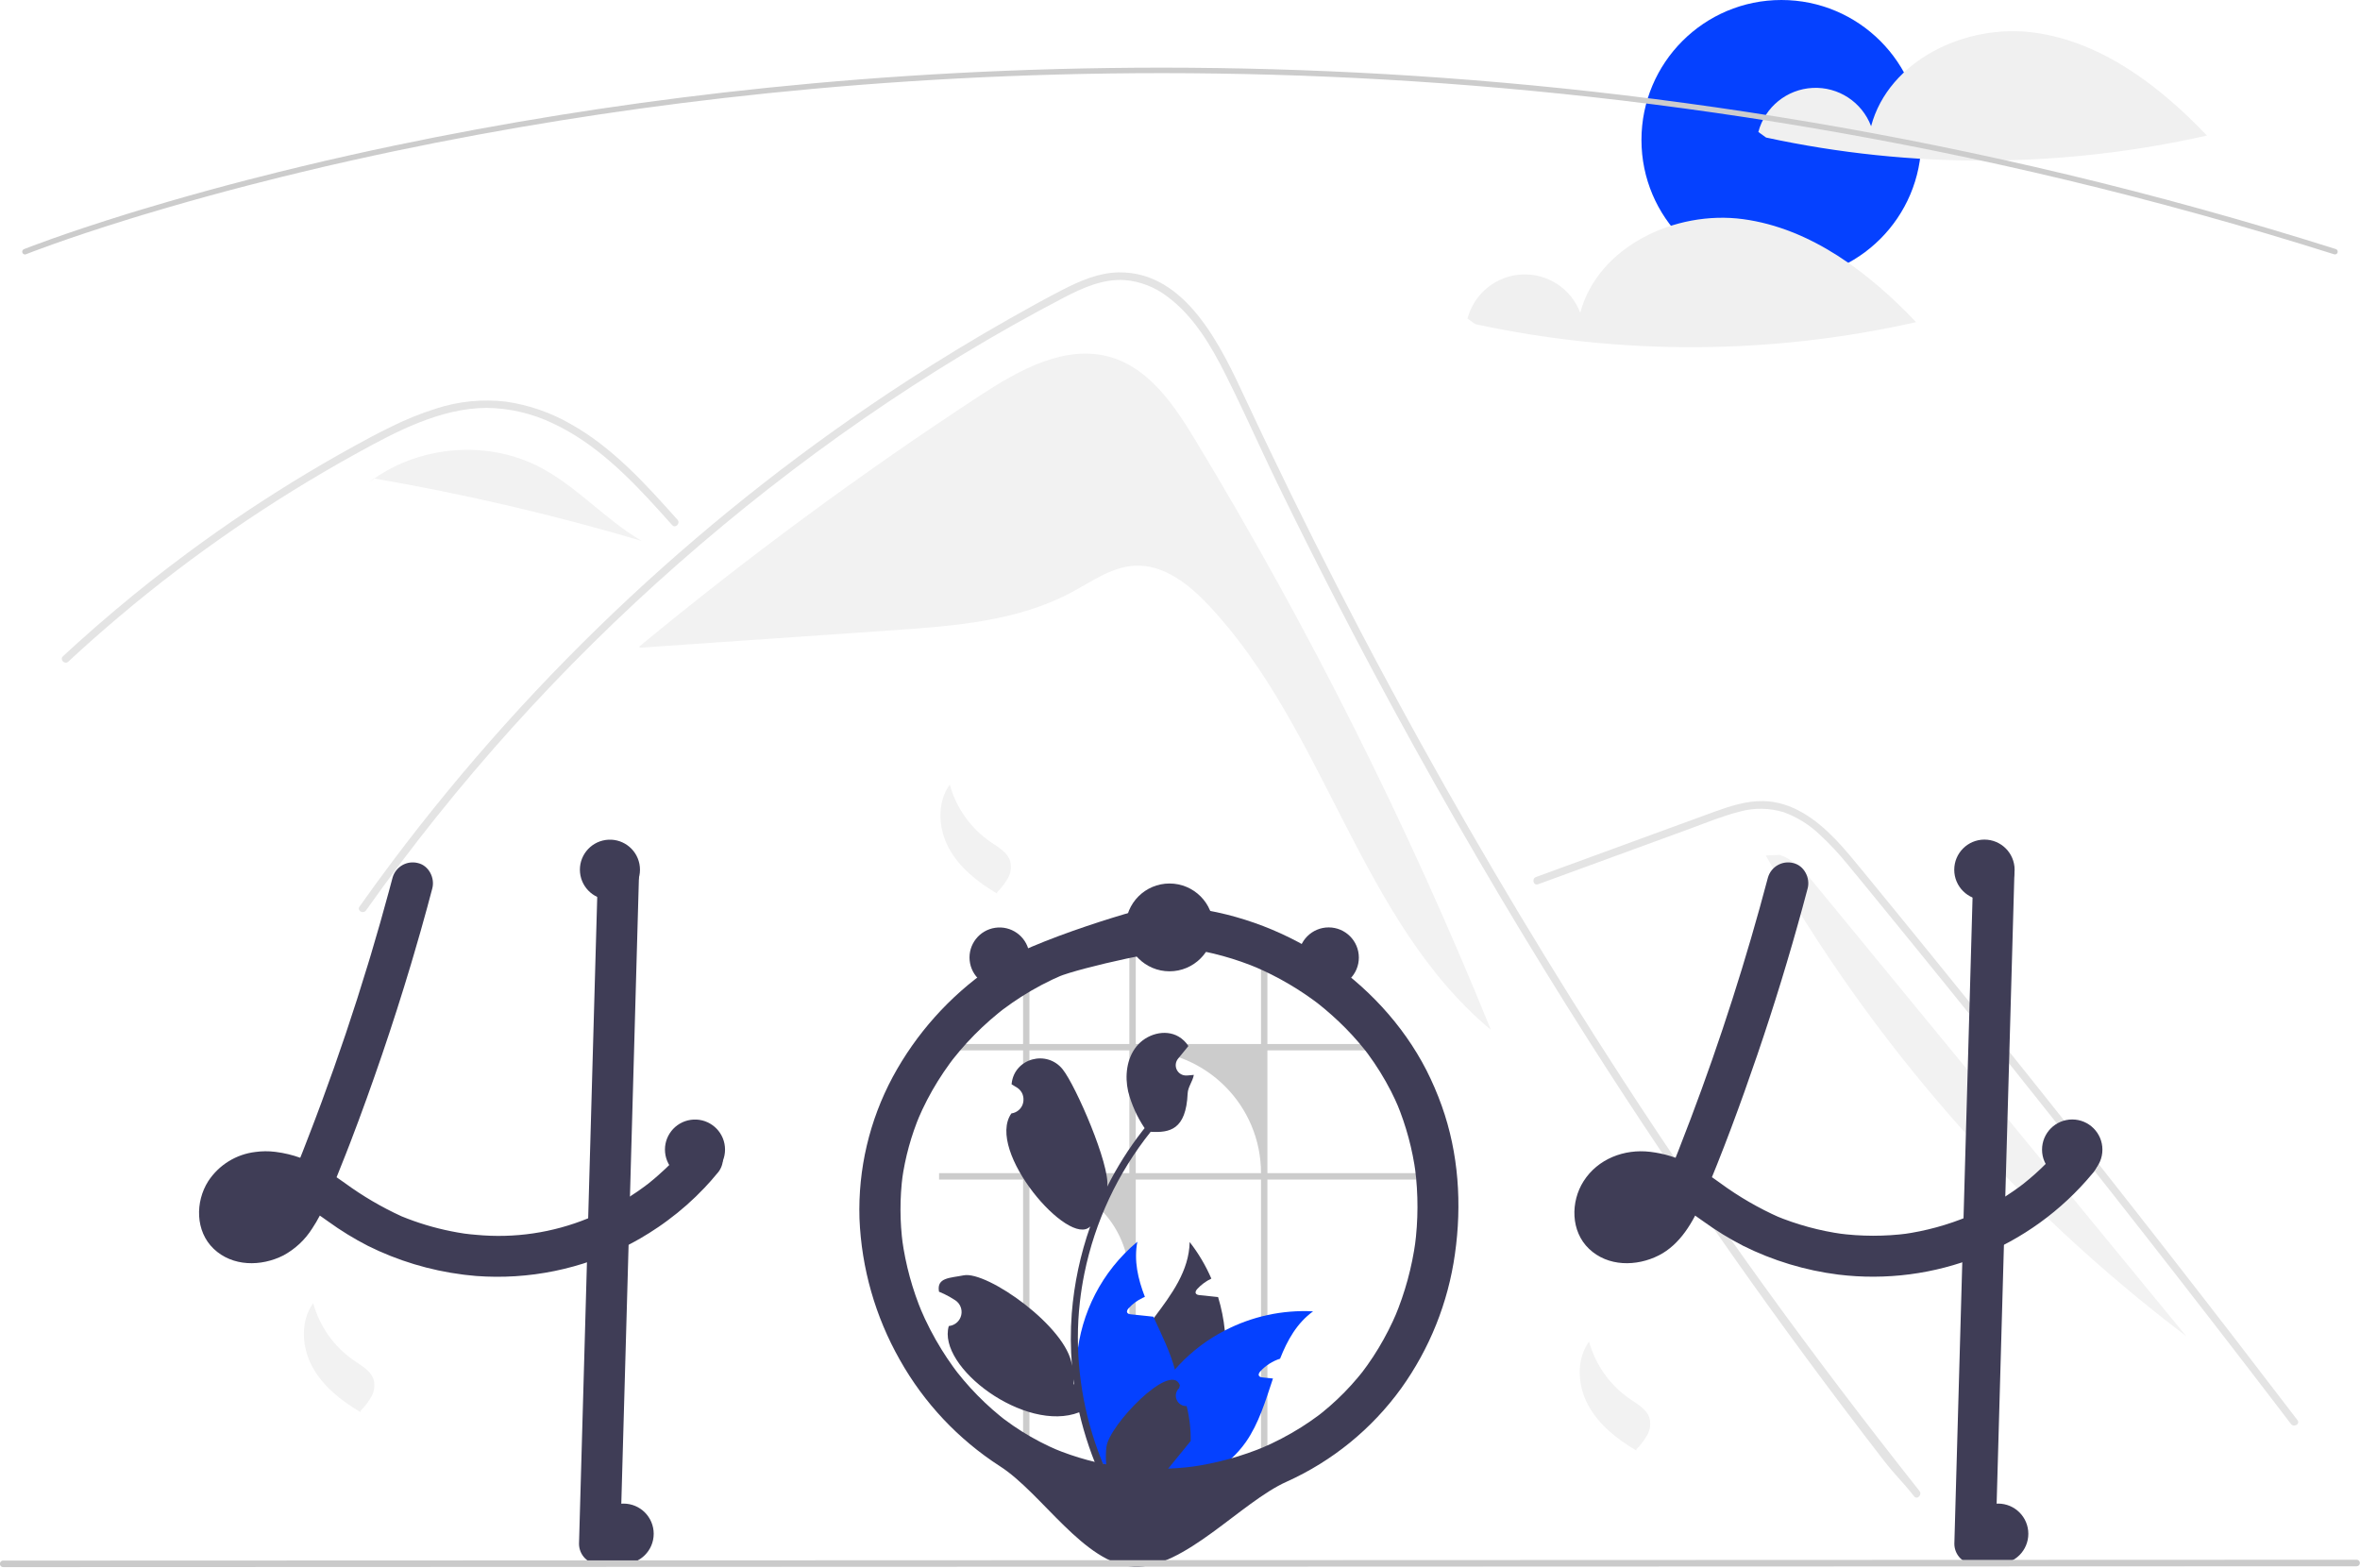
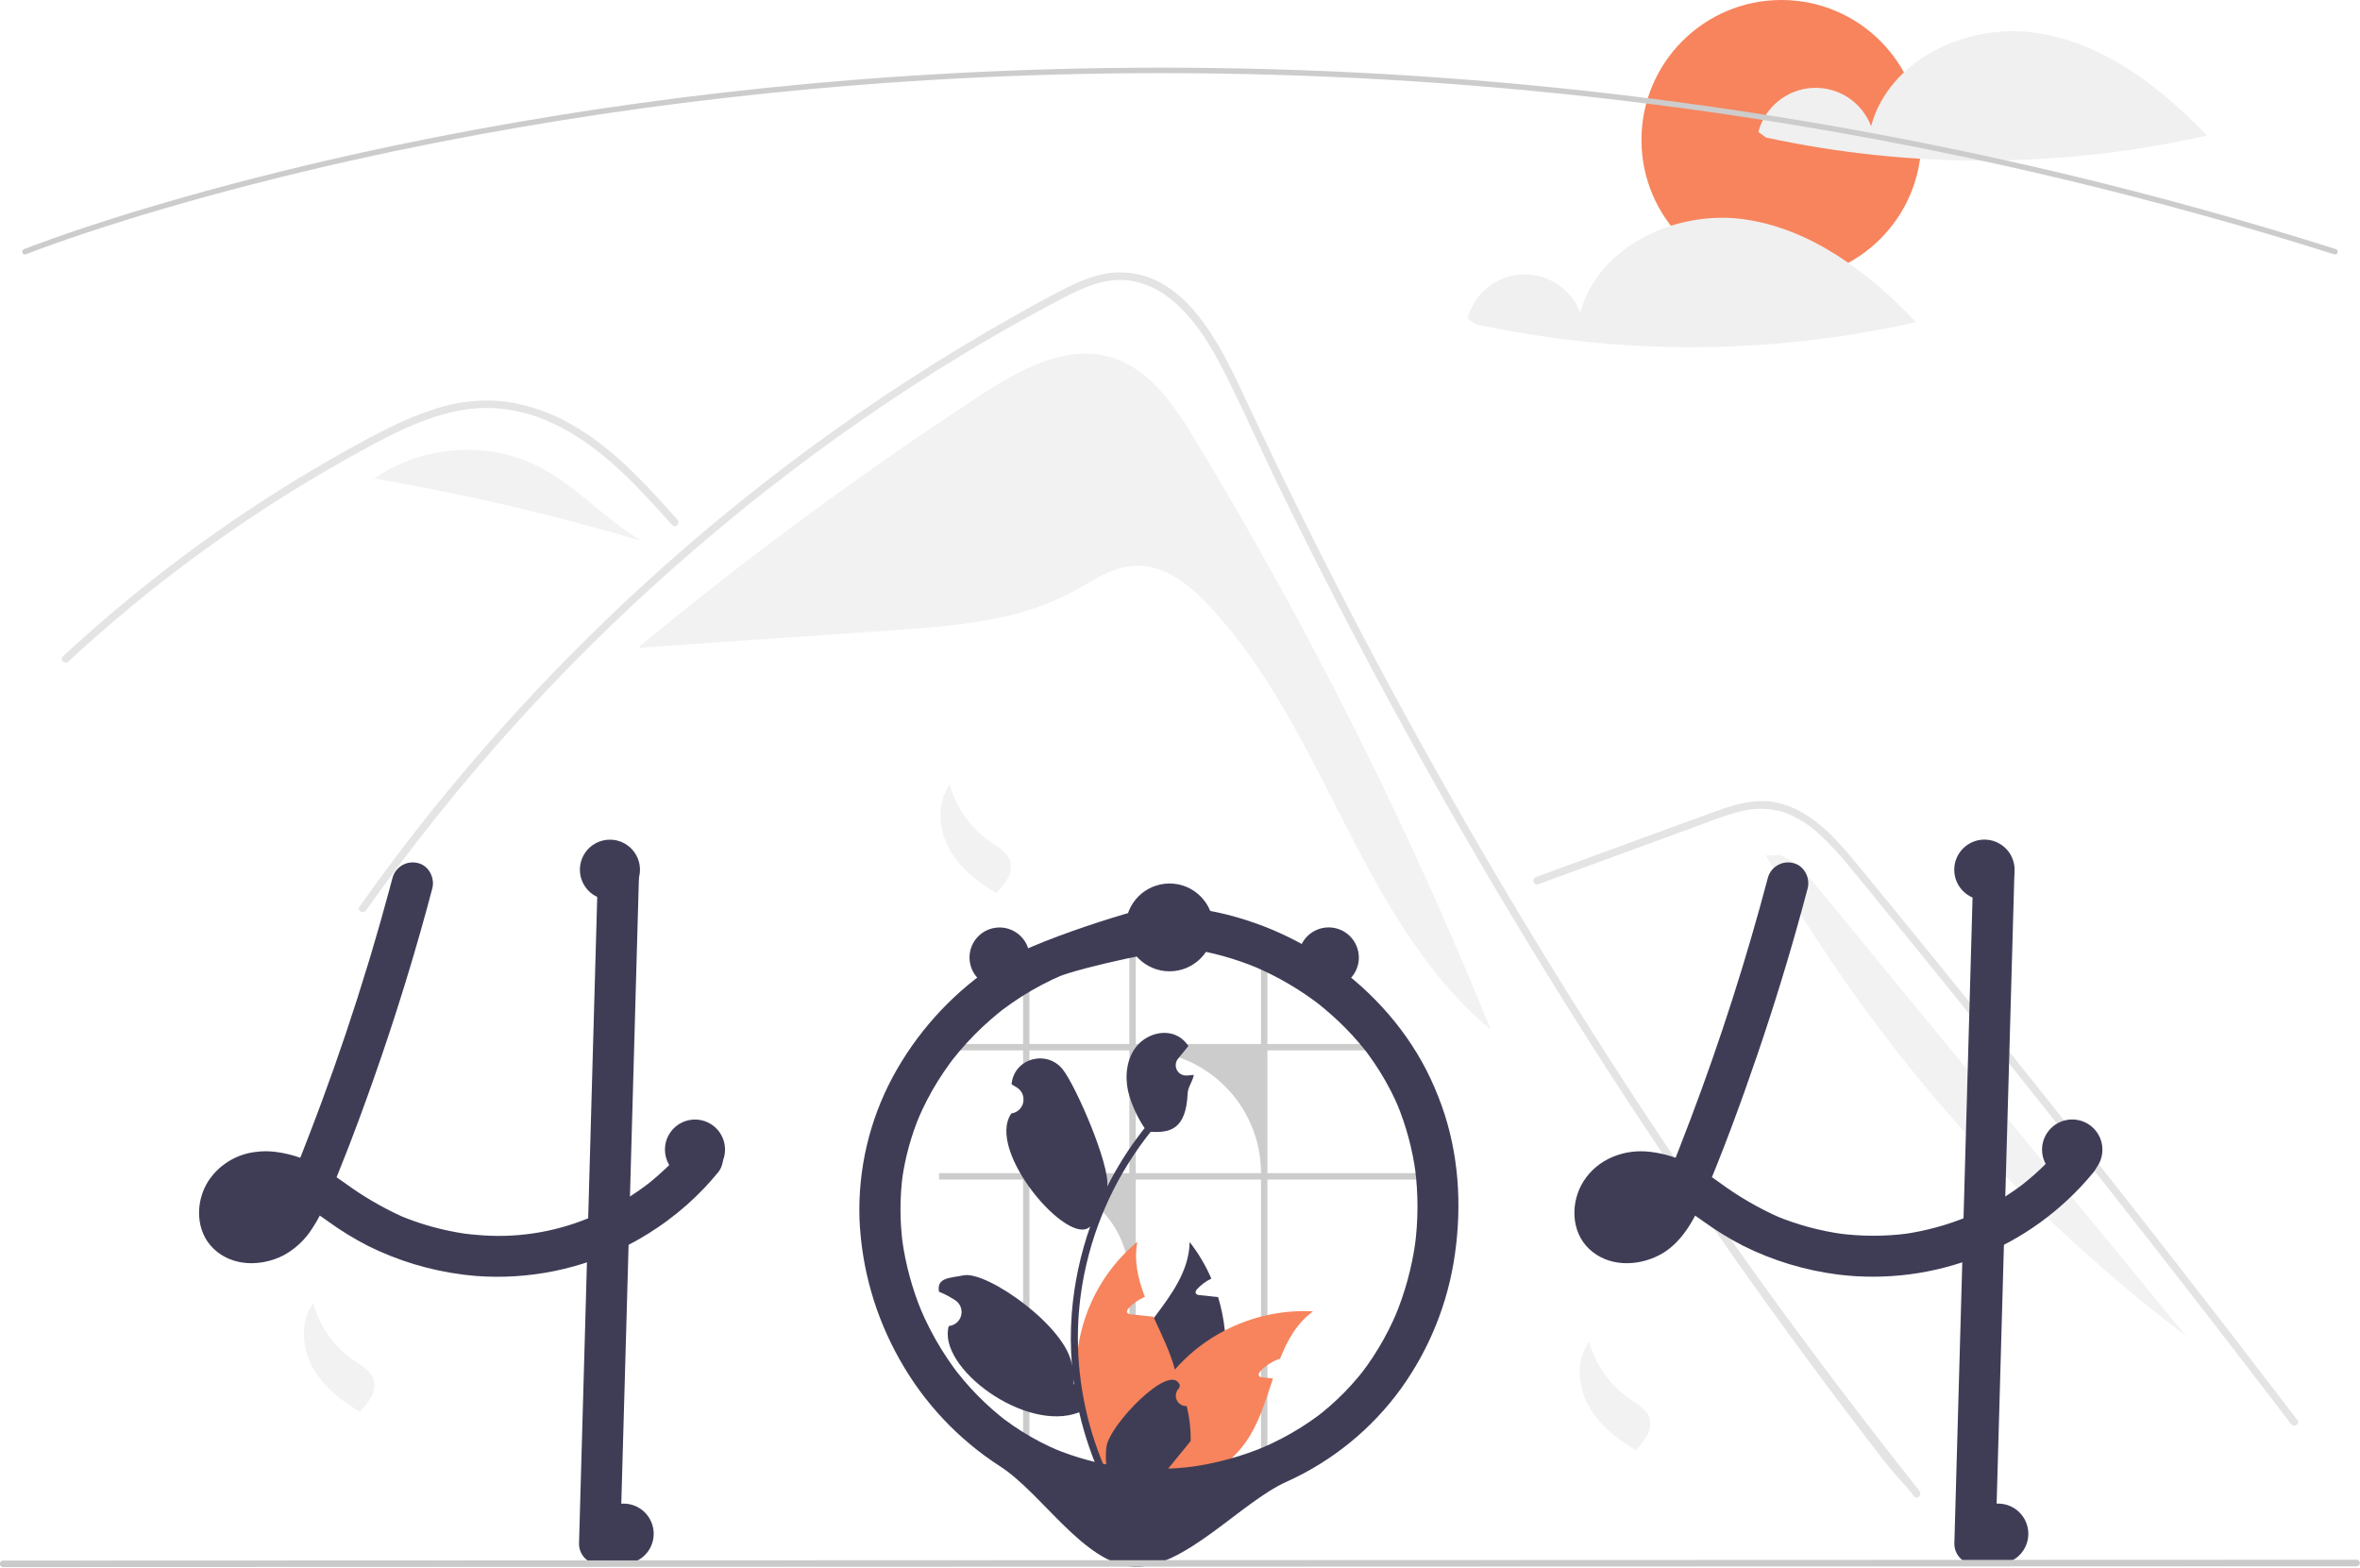
<svg xmlns="http://www.w3.org/2000/svg" data-name="Layer 1" width="860.131" height="571.148" viewBox="0 0 860.131 571.148">
  <path d="M605.67,324.953c-7.669-12.684-16.757-26.228-30.99-30.37-16.482-4.796-33.413,4.732-47.775,14.135a1392.157,1392.157,0,0,0-123.893,91.283l.043.492q46.226-3.188,92.451-6.376c22.265-1.535,45.296-3.283,64.972-13.816,7.467-3.997,14.745-9.336,23.206-9.708,10.512-.462,19.677,6.879,26.88,14.549,42.607,45.371,54.937,114.754,102.738,154.616A1516.995,1516.995,0,0,0,605.67,324.953Z" transform="translate(-169.9343 -164.426)" fill="#f2f2f2" />
  <path d="M867.571,709.781c-4.712-5.95-6.637-7.343-11.285-13.348q-56.764-73.416-106.708-151.792-33.924-53.23-64.483-108.504-14.549-26.278-28.3-52.969-10.67-20.695-20.865-41.638c-1.944-3.988-3.832-7.994-5.711-12.009-4.428-9.442-8.773-18.93-13.439-28.244-5.317-10.616-11.789-21.745-21.553-28.877a29.405,29.405,0,0,0-15.319-5.895c-7.948-.513-15.282,2.769-22.176,6.353-50.439,26.301-97.659,59.276-140.37,96.798A730.778,730.778,0,0,0,303.322,496.247c-1.008,1.439-3.392.064-2.374-1.384q6.009-8.498,12.257-16.813A734.817,734.817,0,0,1,500.805,303.064q18.248-11.826,37.183-22.542c6.362-3.603,12.752-7.16,19.251-10.497,6.371-3.273,13.137-6.215,20.416-6.325,24.77-.385,37.595,27.667,46.405,46.542q4.153,8.911,8.406,17.766,16.075,33.621,33.387,66.628,10.685,20.379,21.837,40.52,34.707,62.718,73.779,122.897c34.506,53.143,68.737,100.089,108.046,149.785C870.596,709.213,868.662,711.175,867.571,709.781Z" transform="translate(-169.9343 -164.426)" fill="#e4e4e4" />
  <path d="M414.916,355.804c-1.439-1.604-2.869-3.209-4.318-4.813-11.422-12.633-23.679-25.118-39.364-32.361a57.11,57.11,0,0,0-23.927-5.546c-8.562.028-16.932,2.273-24.843,5.418-3.74,1.494-7.398,3.19-11.001,4.996-4.116,2.072-8.159,4.281-12.183,6.509q-11.331,6.27-22.368,13.091-21.961,13.572-42.546,29.216-10.671,8.113-20.902,16.758-9.516,8.031-18.646,16.492c-1.302,1.201-3.245-.743-1.944-1.943,1.604-1.494,3.227-2.979,4.85-4.446q6.875-6.215,13.971-12.193,12.939-10.918,26.549-20.993,21.163-15.676,43.783-29.225,11.304-6.765,22.918-12.963c2.338-1.247,4.703-2.466,7.096-3.621a113.116,113.116,0,0,1,16.868-6.866,60.006,60.006,0,0,1,25.476-2.503,66.327,66.327,0,0,1,23.505,8.131c15.401,8.608,27.346,21.919,38.97,34.909C418.033,355.171,416.099,357.124,414.916,355.804Z" transform="translate(-169.9343 -164.426)" fill="#e4e4e4" />
  <path d="M730.477,486.711l36.905-13.498,18.323-6.702c5.968-2.183,11.921-4.667,18.09-6.23a28.539,28.539,0,0,1,16.374.209,37.738,37.738,0,0,1,12.771,7.917,103.64,103.64,0,0,1,10.475,11.186c3.989,4.794,7.92,9.639,11.868,14.467q24.441,29.891,48.563,60.041,24.121,30.15,47.92,60.556,23.857,30.48,47.385,61.216,2.882,3.765,5.76,7.534c1.06,1.388,3.449.02,2.375-1.388Q983.582,650.974,959.549,620.184q-24.092-30.864-48.516-61.466-24.424-30.601-49.179-60.937-6.167-7.558-12.354-15.099c-3.48-4.241-6.92-8.527-10.736-12.474-7.005-7.245-15.758-13.648-26.234-13.822-6.16-.102-12.121,1.852-17.844,3.923-6.17,2.232-12.325,4.506-18.486,6.759l-37.163,13.592-9.291,3.398c-1.649.603-.937,3.262.731,2.652Z" transform="translate(-169.9343 -164.426)" fill="#e4e4e4" />
  <path d="M366.377,334.526c-18.754-9.639-42.771-7.751-60.005,4.291a855.847,855.847,0,0,1,97.371,22.726C390.46,353.759,380.07,341.563,366.377,334.526Z" transform="translate(-169.9343 -164.426)" fill="#f2f2f2" />
  <path d="M306.188,338.784l-3.61,2.935c1.221-1.027,2.491-1.99,3.795-2.901C306.311,338.807,306.249,338.795,306.188,338.784Z" transform="translate(-169.9343 -164.426)" fill="#f2f2f2" />
  <path d="M831.549,486.846c-3.633-4.422-7.56-9.052-12.994-10.848l-5.073.2A575.436,575.436,0,0,0,966.749,651.418Q899.149,569.132,831.549,486.846Z" transform="translate(-169.9343 -164.426)" fill="#f2f2f2" />
  <path d="M516.084,450.367A37.481,37.481,0,0,0,531.015,471.325c2.82,1.92,6.157,3.762,7.122,7.035a8.379,8.379,0,0,1-.874,6.15,24.884,24.884,0,0,1-3.861,5.041l-.137.512c-6.998-4.147-13.656-9.393-17.522-16.551s-4.406-16.539.341-23.145" transform="translate(-169.9343 -164.426)" fill="#f2f2f2" />
  <path d="M749.084,653.367A37.481,37.481,0,0,0,764.015,674.325c2.82,1.92,6.157,3.762,7.122,7.035a8.379,8.379,0,0,1-.874,6.15,24.884,24.884,0,0,1-3.861,5.041l-.137.512c-6.998-4.147-13.656-9.393-17.522-16.551s-4.406-16.539.341-23.145" transform="translate(-169.9343 -164.426)" fill="#f2f2f2" />
  <path d="M284.084,639.367A37.481,37.481,0,0,0,299.015,660.325c2.82,1.92,6.157,3.762,7.122,7.035a8.379,8.379,0,0,1-.874,6.15,24.884,24.884,0,0,1-3.861,5.041l-.137.512c-6.998-4.147-13.656-9.393-17.522-16.551s-4.406-16.539.341-23.145" transform="translate(-169.9343 -164.426)" fill="#f2f2f2" />
-   <circle cx="649.249" cy="51" r="51" fill="#0541ff" />
+   <circle cx="649.249" cy="51" r="51" fill="#f7845c" />
  <path d="M911.219,176.296c-24.717-3.341-52.935,10.019-59.341,34.124a21.597,21.597,0,0,0-41.094,2.109l2.83,2.027a372.275,372.275,0,0,0,160.659-.726C957.079,195.76,935.935,179.637,911.219,176.296Z" transform="translate(-169.9343 -164.426)" fill="#f0f0f0" />
  <path d="M805.219,244.296c-24.717-3.341-52.935,10.019-59.341,34.124a21.597,21.597,0,0,0-41.094,2.109l2.83,2.027a372.275,372.275,0,0,0,160.659-.726C851.079,263.76,829.935,247.637,805.219,244.296Z" transform="translate(-169.9343 -164.426)" fill="#f0f0f0" />
  <path d="M1020.946,257.154a.982.982,0,0,1-.302-.047C756.237,173.489,523.199,184.424,374.264,208.321c-20.269,3.251-40.591,7.006-60.404,11.161-5.058,1.06-10.306,2.195-15.597,3.378-6.319,1.407-12.554,2.856-18.532,4.306q-3.873.917-7.595,1.849c-3.758.928-7.572,1.895-11.66,2.957-4.568,1.178-9.209,2.413-13.797,3.672a.442.442,0,0,1-.051.015l0.0.001c-5.183,1.415-10.338,2.871-15.323,4.325-2.698.779-5.304,1.548-7.799,2.307-.279.077-.526.151-.776.228l-.536.163c-.311.095-.617.188-.924.275l-.02.006 0.0.001-.812.252c-.968.293-1.912.579-2.841.864-24.545,7.566-38.038,12.949-38.171,13.002a1,1,0,1,1-.744-1.856c.134-.053,13.693-5.463,38.328-13.058.932-.286,1.879-.572,2.85-.866l.754-.234c.026-.01.052-.018.078-.025.305-.087.61-.18.919-.273l.537-.163c.268-.081.531-.161.801-.235,2.479-.754,5.093-1.524,7.798-2.307,4.987-1.455,10.147-2.911,15.334-4.328.016-.006.033-.01.049-.015v-.001c4.604-1.263,9.263-2.503,13.845-3.685,4.094-1.063,7.915-2.032,11.68-2.962q3.738-.93,7.609-1.853c5.985-1.451,12.233-2.902,18.563-4.312,5.299-1.184,10.556-2.322,15.622-3.383,19.843-4.162,40.198-7.923,60.497-11.179C523.096,182.415,756.467,171.463,1021.246,255.201a1.0 1,0,0,1-.301,1.953Z" transform="translate(-169.9343 -164.426)" fill="#ccc" />
  <path d="M432.923,584.266a6.729,6.729,0,0,0-1.7-2.67,6.43,6.43,0,0,0-.92-.71c-2.61-1.74-6.51-2.13-8.99,0a5.81,5.81,0,0,0-.69.71q-1.11,1.365-2.28,2.67c-1.28,1.46-2.59,2.87-3.96,4.24-.39.38-.78.77-1.18,1.15-.23.23-.46.45-.69.67-.88.84-1.78,1.65-2.69,2.45-.48.43-.96.85-1.45,1.26-.73.61-1.46,1.22-2.2,1.81-.07.05-.14.1-.21.16-.02.01-.03.03-.05.04-.01,0-.02,0-.03.02a.179.179,0,0,0-.07.05c-.22.15-.37.25-.48.34.04-.02.08-.05.12-.07-.18.14-.37.28-.55.42-1.75,1.29-3.54,2.53-5.37,3.69a99.21,99.21,0,0,1-14.22,7.55c-.33.13-.67.27-1.01.4a85.97,85.97,0,0,1-40.85,6.02q-2.13-.165-4.26-.45c-1.64-.24-3.27-.53-4.89-.86a97.932,97.932,0,0,1-18.02-5.44,118.652,118.652,0,0,1-20.66-12.12c-1-.71-2.01-1.42-3.02-2.11,1.15-2.82,2.28-5.64,3.38-8.48.55-1.37,1.08-2.74,1.6-4.12,4.09-10.63,7.93-21.36,11.61-32.13q5.58-16.365,10.53-32.92.51-1.68.99-3.36,2.595-8.745,4.98-17.53c.15-.57.31-1.13.45-1.7q.69-2.52,1.35-5.04c1-3.79-1.26-8.32-5.24-9.23a7.634,7.634,0,0,0-9.22,5.24c-.43,1.62-.86,3.23-1.3,4.85q-3.165,11.745-6.66,23.41-.51,1.68-1.02,3.36-7.71,25.41-16.93,50.31-1.11,3.015-2.25,6.01c-.37.98-.74,1.96-1.12,2.94-.73,1.93-1.48,3.86-2.23,5.79-.43,1.13-.87,2.26-1.31,3.38-.29.71-.57,1.42-.85,2.12a41.809,41.809,0,0,0-8.81-2.12l-.48-.06a27.397,27.397,0,0,0-7.01.06,23.914,23.914,0,0,0-17.24,10.66c-4.77,7.51-4.71,18.25,1.98,24.63,6.89,6.57,17.32,6.52,25.43,2.41a28.351,28.351,0,0,0,10.52-9.86,50.569,50.569,0,0,0,2.74-4.65c.21.14.42.28.63.43.8.56,1.6,1.13,2.39,1.69a111.738,111.738,0,0,0,14.51,8.91,108.359,108.359,0,0,0,34.62,10.47c.27.03.53.07.8.1,1.33.17,2.67.3,4.01.41a103.782,103.782,0,0,0,55.58-11.36q2.175-1.125,4.31-2.36,3.315-1.92,6.48-4.08c1.15-.78,2.27-1.57,3.38-2.4a101.042,101.042,0,0,0,13.51-11.95q2.355-2.475,4.51-5.11a8.061,8.061,0,0,0,2.2-5.3A7.564,7.564,0,0,0,432.923,584.266Zm-165.59,23.82c.21-.15.42-.31.62-.47C267.893,607.766,267.603,607.936,267.333,608.086Zm3.21-3.23c-.23.26-.44.52-.67.78a23.366,23.366,0,0,1-2.25,2.2c-.11.1-.23.2-.35.29a.01.01,0,0,0-.01.01,3.804,3.804,0,0,0-.42.22q-.645.39-1.32.72a17.005,17.005,0,0,1-2.71.75,16.799,16.799,0,0,1-2.13.02h-.02a14.823,14.823,0,0,1-1.45-.4c-.24-.12-.47-.26-.7-.4-.09-.08-.17-.16-.22-.21a2.44,2.44,0,0,1-.27-.29.01.01,0,0,0-.01-.01c-.11-.2-.23-.4-.34-.6a.031.031,0,0,1-.01-.02c-.08-.25-.15-.51-.21-.77a12.511,12.511,0,0,1,.01-1.37,13.467,13.467,0,0,1,.54-1.88,11.068,11.068,0,0,1,.69-1.26c.02-.04.12-.2.23-.38.01-.01.01-.01.01-.02.15-.17.3-.35.46-.51.27-.3.56-.56.85-.83a18.022,18.022,0,0,1,1.75-1.01,19.481,19.481,0,0,1,2.93-.79,24.989,24.989,0,0,1,4.41.04,30.301,30.301,0,0,1,4.1,1.01,36.945,36.945,0,0,1-2.77,4.54C270.623,604.746,270.583,604.806,270.543,604.856Zm-11.12-3.29a2.18,2.18,0,0,1-.31.39A1.409,1.409,0,0,1,259.423,601.566Z" transform="translate(-169.9343 -164.426)" fill="#3f3d56" />
  <path d="M402.863,482.136q-.135,4.71-.27,9.42-.285,10.455-.59,20.92-.315,11.775-.66,23.54-.165,6.075-.34,12.15-.465,16.365-.92,32.72c-.03,1.13-.07,2.25-.1,3.38q-.225,8.115-.45,16.23-.255,8.805-.5,17.61-.18,6.6-.37,13.21-1.35,47.895-2.7,95.79a7.648,7.648,0,0,1-7.5,7.5,7.561,7.561,0,0,1-7.5-7.5q.75-26.94,1.52-53.88.675-24.36,1.37-48.72.225-8.025.45-16.06.345-12.09.68-24.18c.03-1.13.07-2.25.1-3.38.02-.99.05-1.97.08-2.96q.66-23.475,1.32-46.96.27-9.24.52-18.49.3-10.545.6-21.08c.09-3.09.17-6.17.26-9.26a7.648,7.648,0,0,1,7.5-7.5A7.561,7.561,0,0,1,402.863,482.136Z" transform="translate(-169.9343 -164.426)" fill="#3f3d56" />
  <path d="M814.291,484.217a893.238,893.238,0,0,1-28.161,87.941c-3.007,7.946-6.083,15.877-9.371,23.712l.756-1.792a54.583,54.583,0,0,1-5.59,10.612q-.229.321-.467.636,1.166-1.49.443-.589c-.254.301-.505.602-.768.895a23.664,23.664,0,0,1-2.249,2.203q-.301.258-.612.504l.938-.729c-.109.257-.873.597-1.111.743a18.254,18.254,0,0,1-2.405,1.219l1.792-.756a19.086,19.086,0,0,1-4.231,1.161l1.994-.268a17.021,17.021,0,0,1-4.298.046l1.994.268a14.002,14.002,0,0,1-3.405-.917l1.792.756a12.012,12.012,0,0,1-1.679-.896c-.271-.177-1.105-.809-.015.025,1.133.866.146.074-.088-.156-.194-.192-.37-.4-.56-.595-.882-.905.996,1.557.397.499a18.182,18.182,0,0,1-.878-1.637l.756,1.792a11.925,11.925,0,0,1-.728-2.651l.268,1.994a13.651,13.651,0,0,1-.003-3.405l-.268,1.994a15.964,15.964,0,0,1,.995-3.68l-.756,1.792a16.729,16.729,0,0,1,1.178-2.298,6.729,6.729,0,0,1,.729-1.071c.049.016-1.269,1.513-.569.757.183-.198.354-.406.539-.602.296-.314.614-.601.926-.898,1.045-.994-1.462.966-.257.179a19.049,19.049,0,0,1,2.749-1.499l-1.792.756a20.311,20.311,0,0,1,4.995-1.34l-1.994.268a25.628,25.628,0,0,1,6.461.076l-1.994-.268a33.211,33.211,0,0,1,7.892,2.22l-1.792-.756c5.39,2.314,10.163,5.749,14.928,9.118a111.95,111.95,0,0,0,14.506,8.906,108.388,108.388,0,0,0,34.622,10.474,103.933,103.933,0,0,0,92.586-36.752,8.078,8.078,0,0,0,2.197-5.303,7.632,7.632,0,0,0-2.197-5.303c-2.752-2.526-7.949-3.239-10.607,0a95.636,95.636,0,0,1-8.107,8.727q-2.017,1.914-4.142,3.71-1.214,1.026-2.461,2.011c-.393.311-1.619,1.138.263-.197-.431.306-.845.64-1.271.955a99.269,99.269,0,0,1-20.332,11.565l1.792-.756a96.836,96.836,0,0,1-24.171,6.622l1.994-.268a97.643,97.643,0,0,1-25.754-.038l1.994.268a99.8,99.8,0,0,1-24.857-6.77l1.792.756a116.025,116.025,0,0,1-21.736-12.591,86.877,86.877,0,0,0-11.113-6.994,42.824,42.824,0,0,0-14.438-4.389c-9.439-1.111-19.057,2.566-24.246,10.72-4.776,7.505-4.714,18.244,1.974,24.625,6.888,6.572,17.318,6.517,25.436,2.406,7.817-3.959,12.513-12.185,15.815-19.942,7.431-17.455,14.01-35.314,20.14-53.263q9.097-26.637,16.499-53.813.917-3.366,1.807-6.739c1.001-3.789-1.261-8.32-5.238-9.226a7.633,7.633,0,0,0-9.226,5.238Z" transform="translate(-169.9343 -164.426)" fill="#3f3d56" />
  <path d="M889.124,482.136l-2.7,95.793-2.685,95.294-1.518,53.884a7.565,7.565,0,0,0,7.5,7.5,7.649,7.649,0,0,0,7.5-7.5l2.7-95.793,2.685-95.294,1.518-53.884a7.565,7.565,0,0,0-7.5-7.5,7.649,7.649,0,0,0-7.5,7.5Z" transform="translate(-169.9343 -164.426)" fill="#3f3d56" />
  <path d="M629.526,700.361h2.329V594.319h54.329v-2.323H631.855V547.252H673.81q-.923-1.173-1.899-2.317H631.855V515.382c-.77-.328-1.547-.645-2.329-.944V544.935h-45.652V507.07c-.782.036-1.553.09-2.329.155v37.71h-36.42V516.684c-.782.346-1.553.711-2.317,1.093V544.935h-30.616v2.317h30.616v44.744h-30.616v2.323h30.616V700.361h2.317V594.319a36.413,36.413,0,0,1,36.42,36.42v69.622h2.329V594.319h45.652Zm-84.401-108.365V547.252h36.42v44.744Zm38.749,0V547.252h.914a44.741,44.741,0,0,1,44.738,44.744Z" transform="translate(-169.9343 -164.426)" opacity="0.2" />
  <path d="M615.303,668.566a63.059,63.059,0,0,1-20.05,33.7c-.74.64-1.48,1.26-2.25,1.87q-2.805.255-5.57.52c-1.53.14-3.04.29-4.54.43l-.27.03-.19-1.64-.76-6.64a37.623,37.623,0,0,1-3.3-32.44c2.64-7.12,7.42-13.41,12.12-19.65,6.49-8.62,12.8-17.14,13.03-27.65a60.544,60.544,0,0,1,7.9,13.33,16.432,16.432,0,0,0-5.12,3.77c-.41.45-.82,1.08-.54,1.62.24.46.84.57,1.36.63,1.25.13,2.51.26,3.76.39,1,.11,2,.21,3,.32a63.99,63.99,0,0,1,2.45,12.18A61.189,61.189,0,0,1,615.303,668.566Z" transform="translate(-169.9343 -164.426)" fill="#3f3d56" />
-   <path d="M648.503,642.356c-5.9,4.29-9.35,10.46-12.03,17.26a16.628,16.628,0,0,0-7.17,4.58c-.41.45-.82,1.08-.54,1.62.24.46.84.57,1.36.63,1.25.13,2.51.26,3.76.39-2.68,8.04-5.14,16.36-9.88,23.15a36.989,36.989,0,0,1-12.03,10.91,38.492,38.492,0,0,1-4.02,1.99q-7.62.585-14.95,1.25-2.805.255-5.57.52c-1.53.14-3.04.29-4.54.43q-.015-.825,0-1.65a63.304,63.304,0,0,1,15.25-39.86c.45-.52.91-1.03,1.38-1.54a61.792,61.792,0,0,1,16.81-12.7A62.654,62.654,0,0,1,648.503,642.356Z" transform="translate(-169.9343 -164.426)" fill="#0541ff" />
-   <path d="M589.163,699.526l-1.15,3.4-.58,1.73c-1.53.14-3.04.29-4.54.43l-.27.03c-1.66.17-3.31.34-4.96.51-.43-.5-.86-1.01-1.28-1.53a62.03,62.03,0,0,1,8.07-87.11c-1.32,6.91.22,13.53,2.75,20.1-.27.11-.53.22-.78.34a16.432,16.432,0,0,0-5.12,3.77c-.41.45-.82,1.08-.54,1.62.24.46.84.57,1.36.63,1.25.13,2.51.26,3.76.39,1,.11,2,.21,3,.32q.705.075,1.41.15c.07.15.13.29.2.44,2.85,6.18,5.92,12.39,7.65,18.83a43.666,43.666,0,0,1,1.02,4.91A37.604,37.604,0,0,1,589.163,699.526Z" transform="translate(-169.9343 -164.426)" fill="#0541ff" />
+   <path d="M648.503,642.356c-5.9,4.29-9.35,10.46-12.03,17.26a16.628,16.628,0,0,0-7.17,4.58c-.41.45-.82,1.08-.54,1.62.24.46.84.57,1.36.63,1.25.13,2.51.26,3.76.39-2.68,8.04-5.14,16.36-9.88,23.15a36.989,36.989,0,0,1-12.03,10.91,38.492,38.492,0,0,1-4.02,1.99q-7.62.585-14.95,1.25-2.805.255-5.57.52c-1.53.14-3.04.29-4.54.43q-.015-.825,0-1.65a63.304,63.304,0,0,1,15.25-39.86c.45-.52.91-1.03,1.38-1.54a61.792,61.792,0,0,1,16.81-12.7A62.654,62.654,0,0,1,648.503,642.356Z" transform="translate(-169.9343 -164.426)" fill="#f7845c" />
+   <path d="M589.163,699.526l-1.15,3.4-.58,1.73c-1.53.14-3.04.29-4.54.43l-.27.03c-1.66.17-3.31.34-4.96.51-.43-.5-.86-1.01-1.28-1.53a62.03,62.03,0,0,1,8.07-87.11c-1.32,6.91.22,13.53,2.75,20.1-.27.11-.53.22-.78.34a16.432,16.432,0,0,0-5.12,3.77c-.41.45-.82,1.08-.54,1.62.24.46.84.57,1.36.63,1.25.13,2.51.26,3.76.39,1,.11,2,.21,3,.32q.705.075,1.41.15c.07.15.13.29.2.44,2.85,6.18,5.92,12.39,7.65,18.83a43.666,43.666,0,0,1,1.02,4.91A37.604,37.604,0,0,1,589.163,699.526Z" transform="translate(-169.9343 -164.426)" fill="#f7845c" />
  <path d="M689.821,554.487c-8.609-16.792-21.946-30.921-37.632-41.304a114.237,114.237,0,0,0-52.563-18.38q-3.69-.335-7.399-.393c-2.921-.044-46.866,12.632-61.587,22.982a114.295,114.295,0,0,0-35.333,39.527,102.5,102.5,0,0,0-12.126,51.633,113.564,113.564,0,0,0,14.703,51.476,110.475,110.475,0,0,0,36.444,38.746C549.667,708.561,565.074,734.51,583.183,735.426c18.246.923,39.054-23.555,55.695-30.987a104.425,104.425,0,0,0,41.726-34.005,110.25,110.25,0,0,0,19.599-48.948c2.574-18.083,1.374-36.733-4.801-54.016a111.86,111.86,0,0,0-5.58-12.983c-1.78-3.505-6.996-4.796-10.261-2.691a7.68,7.68,0,0,0-2.691,10.261q1.568,3.088,2.915,6.278l-.756-1.792a101.151,101.151,0,0,1,6.876,25.538l-.268-1.994a109.229,109.229,0,0,1-.066,28.683l.268-1.994a109.734,109.734,0,0,1-7.555,27.674l.756-1.792a104.212,104.212,0,0,1-6.672,13.098q-1.923,3.186-4.081,6.222c-.632.888-1.283,1.761-1.939,2.631-.856,1.136,1.167-1.483.282-.369-.151.19-.3.38-.452.569q-.681.852-1.382,1.688a93.613,93.613,0,0,1-10.176,10.384q-1.366,1.192-2.778,2.331c-.469.378-.932.773-1.421,1.125.019-.013,1.58-1.199.656-.511-.29.216-.579.436-.87.652q-2.91,2.156-5.974,4.092a103.485,103.485,0,0,1-14.756,7.713l1.792-.756a109.215,109.215,0,0,1-27.597,7.552l1.994-.268a108.154,108.154,0,0,1-28.589.051l1.994.268a99.835,99.835,0,0,1-25.095-6.784l1.792.756a93.643,93.643,0,0,1-13.416-6.991q-3.174-2-6.184-4.247c-.286-.214-.57-.43-.855-.645-.915-.691.658.51.67.518a19.169,19.169,0,0,1-1.535-1.225q-1.454-1.184-2.861-2.422a101.989,101.989,0,0,1-10.493-10.709q-1.213-1.434-2.374-2.911c-.335-.426-.947-1.29.404.529-.178-.239-.362-.474-.542-.712q-.647-.858-1.276-1.728-2.203-3.048-4.188-6.246a109.29,109.29,0,0,1-7.805-15.108l.756,1.792a106.588,106.588,0,0,1-7.34-26.837l.268,1.994a97.866,97.866,0,0,1-.048-25.636l-.268,1.994A94.673,94.673,0,0,1,505.276,570.55l-.756,1.792a101.557,101.557,0,0,1,7.195-13.856q2.066-3.323,4.378-6.485.525-.718,1.062-1.428c.324-.428,1.215-1.493-.305.388.149-.184.293-.374.439-.56q1.269-1.608,2.6-3.165A107.402,107.402,0,0,1,530.772,536.215q1.474-1.292,2.995-2.529.691-.562,1.391-1.113c.187-.147.376-.291.562-.439-1.997,1.59-.555.433-.102.093q3.134-2.348,6.435-4.461a103.644,103.644,0,0,1,15.387-8.108l-1.792.756c7.76-3.258,42.141-10.949,48.394-10.11l-1.994-.268A106.225,106.225,0,0,1,628.768,517.419l-1.792-.756a110.313,110.313,0,0,1,12.6,6.329q3.043,1.784,5.967,3.763,1.384.937,2.738,1.915.677.489,1.346.989c.248.185.494.373.741.558,1.039.779-1.431-1.128-.342-.267a110.843,110.843,0,0,1,10.368,9.253q2.401,2.445,4.637,5.045,1.147,1.334,2.246,2.708c.364.455,1.605,2.101.084.085.372.493.747.982,1.114,1.479a97.977,97.977,0,0,1,8.392,13.538c1.793,3.498,6.987,4.802,10.261,2.691A7.677,7.677,0,0,0,689.821,554.487Z" transform="translate(-169.9343 -164.426)" fill="#3f3d56" />
  <path d="M602.431,676.882a3.78,3.78,0,0,1-2.739-6.551c.095-.379.164-.651.259-1.03q-.051-.124-.103-.247c-3.48-8.298-25.685,14.833-26.645,22.632a30.029,30.029,0,0,0,.527,10.328A120.392,120.392,0,0,1,562.778,652.01a116.202,116.202,0,0,1,.721-12.963q.597-5.293,1.657-10.511a121.787,121.787,0,0,1,24.151-51.616c6.874.384,12.898-.663,13.48-13.985.103-2.37,1.861-4.422,2.248-6.756-.656.086-1.323.14-1.979.183-.204.011-.42.021-.624.032l-.077.003a3.745,3.745,0,0,1-3.076-6.101q.425-.523.851-1.046c.43-.538.871-1.065,1.302-1.603a1.865,1.865,0,0,0,.14-.161c.495-.613.99-1.216,1.485-1.829a10.829,10.829,0,0,0-3.55-3.432c-4.959-2.905-11.801-.893-15.384,3.593-3.593,4.486-4.271,10.779-3.023,16.384a43.398,43.398,0,0,0,6.003,13.383c-.269.344-.549.678-.818,1.022a122.574,122.574,0,0,0-12.794,20.268c1.016-7.939-11.412-36.608-16.218-42.681-5.773-7.294-17.611-4.111-18.628,5.136q-.015.134-.029.268,1.071.604,2.096,1.282a5.127,5.127,0,0,1-2.067,9.33l-.105.016c-9.556,13.644,21.077,49.155,28.745,41.181a125.11,125.11,0,0,0-6.734,31.693,118.664,118.664,0,0,0,.086,19.16l-.032-.226C558.902,648.154,529.674,627.514,521.139,629.233c-4.917.99-9.76.765-9.013,5.725q.018.119.036.237a34.442,34.442,0,0,1,3.862,1.861q1.071.604,2.096,1.282a5.127,5.127,0,0,1-2.067,9.33l-.105.016c-.075.011-.14.022-.215.032-4.35,14.966,27.907,39.12,47.518,31.435h.011a125.075,125.075,0,0,0,8.402,24.528H601.679c.108-.334.204-.678.301-1.011a34.102,34.102,0,0,1-8.305-.495c2.227-2.733,4.454-5.487,6.681-8.219a1.861,1.861,0,0,0,.14-.161c1.13-1.398,2.27-2.786,3.399-4.185l.001-.002a49.952,49.952,0,0,0-1.464-12.725Zm-34.371-67.613.016-.021-.016.043Zm-6.648,59.932-.258-.581c.011-.42.011-.839,0-1.269,0-.118-.021-.237-.021-.355.097.742.183,1.485.29,2.227Z" transform="translate(-169.9343 -164.426)" fill="#3f3d56" />
  <circle cx="95.249" cy="439" r="11" fill="#3f3d56" />
  <circle cx="227.249" cy="559" r="11" fill="#3f3d56" />
  <circle cx="728.249" cy="559" r="11" fill="#3f3d56" />
  <circle cx="755.249" cy="419" r="11" fill="#3f3d56" />
  <circle cx="723.249" cy="317" r="11" fill="#3f3d56" />
  <path d="M434.183,583.426a10.949,10.949,0,1,1-.21-2.16A10.992,10.992,0,0,1,434.183,583.426Z" transform="translate(-169.9343 -164.426)" fill="#3f3d56" />
  <circle cx="484.249" cy="349" r="11" fill="#3f3d56" />
  <path d="M545.183,513.426a10.949,10.949,0,1,1-.21-2.16A10.992,10.992,0,0,1,545.183,513.426Z" transform="translate(-169.9343 -164.426)" fill="#3f3d56" />
  <path d="M403.183,481.426a10.949,10.949,0,1,1-.21-2.16A10.992,10.992,0,0,1,403.183,481.426Z" transform="translate(-169.9343 -164.426)" fill="#3f3d56" />
  <circle cx="599.249" cy="443" r="11" fill="#3f3d56" />
  <circle cx="426.249" cy="338" r="16" fill="#3f3d56" />
  <path d="M1028.875,735.267l-857.75.307a1.191,1.191,0,1,1,0-2.381l857.75-.307a1.191,1.191,0,0,1,0,2.381Z" transform="translate(-169.9343 -164.426)" fill="#cacaca" />
</svg>
